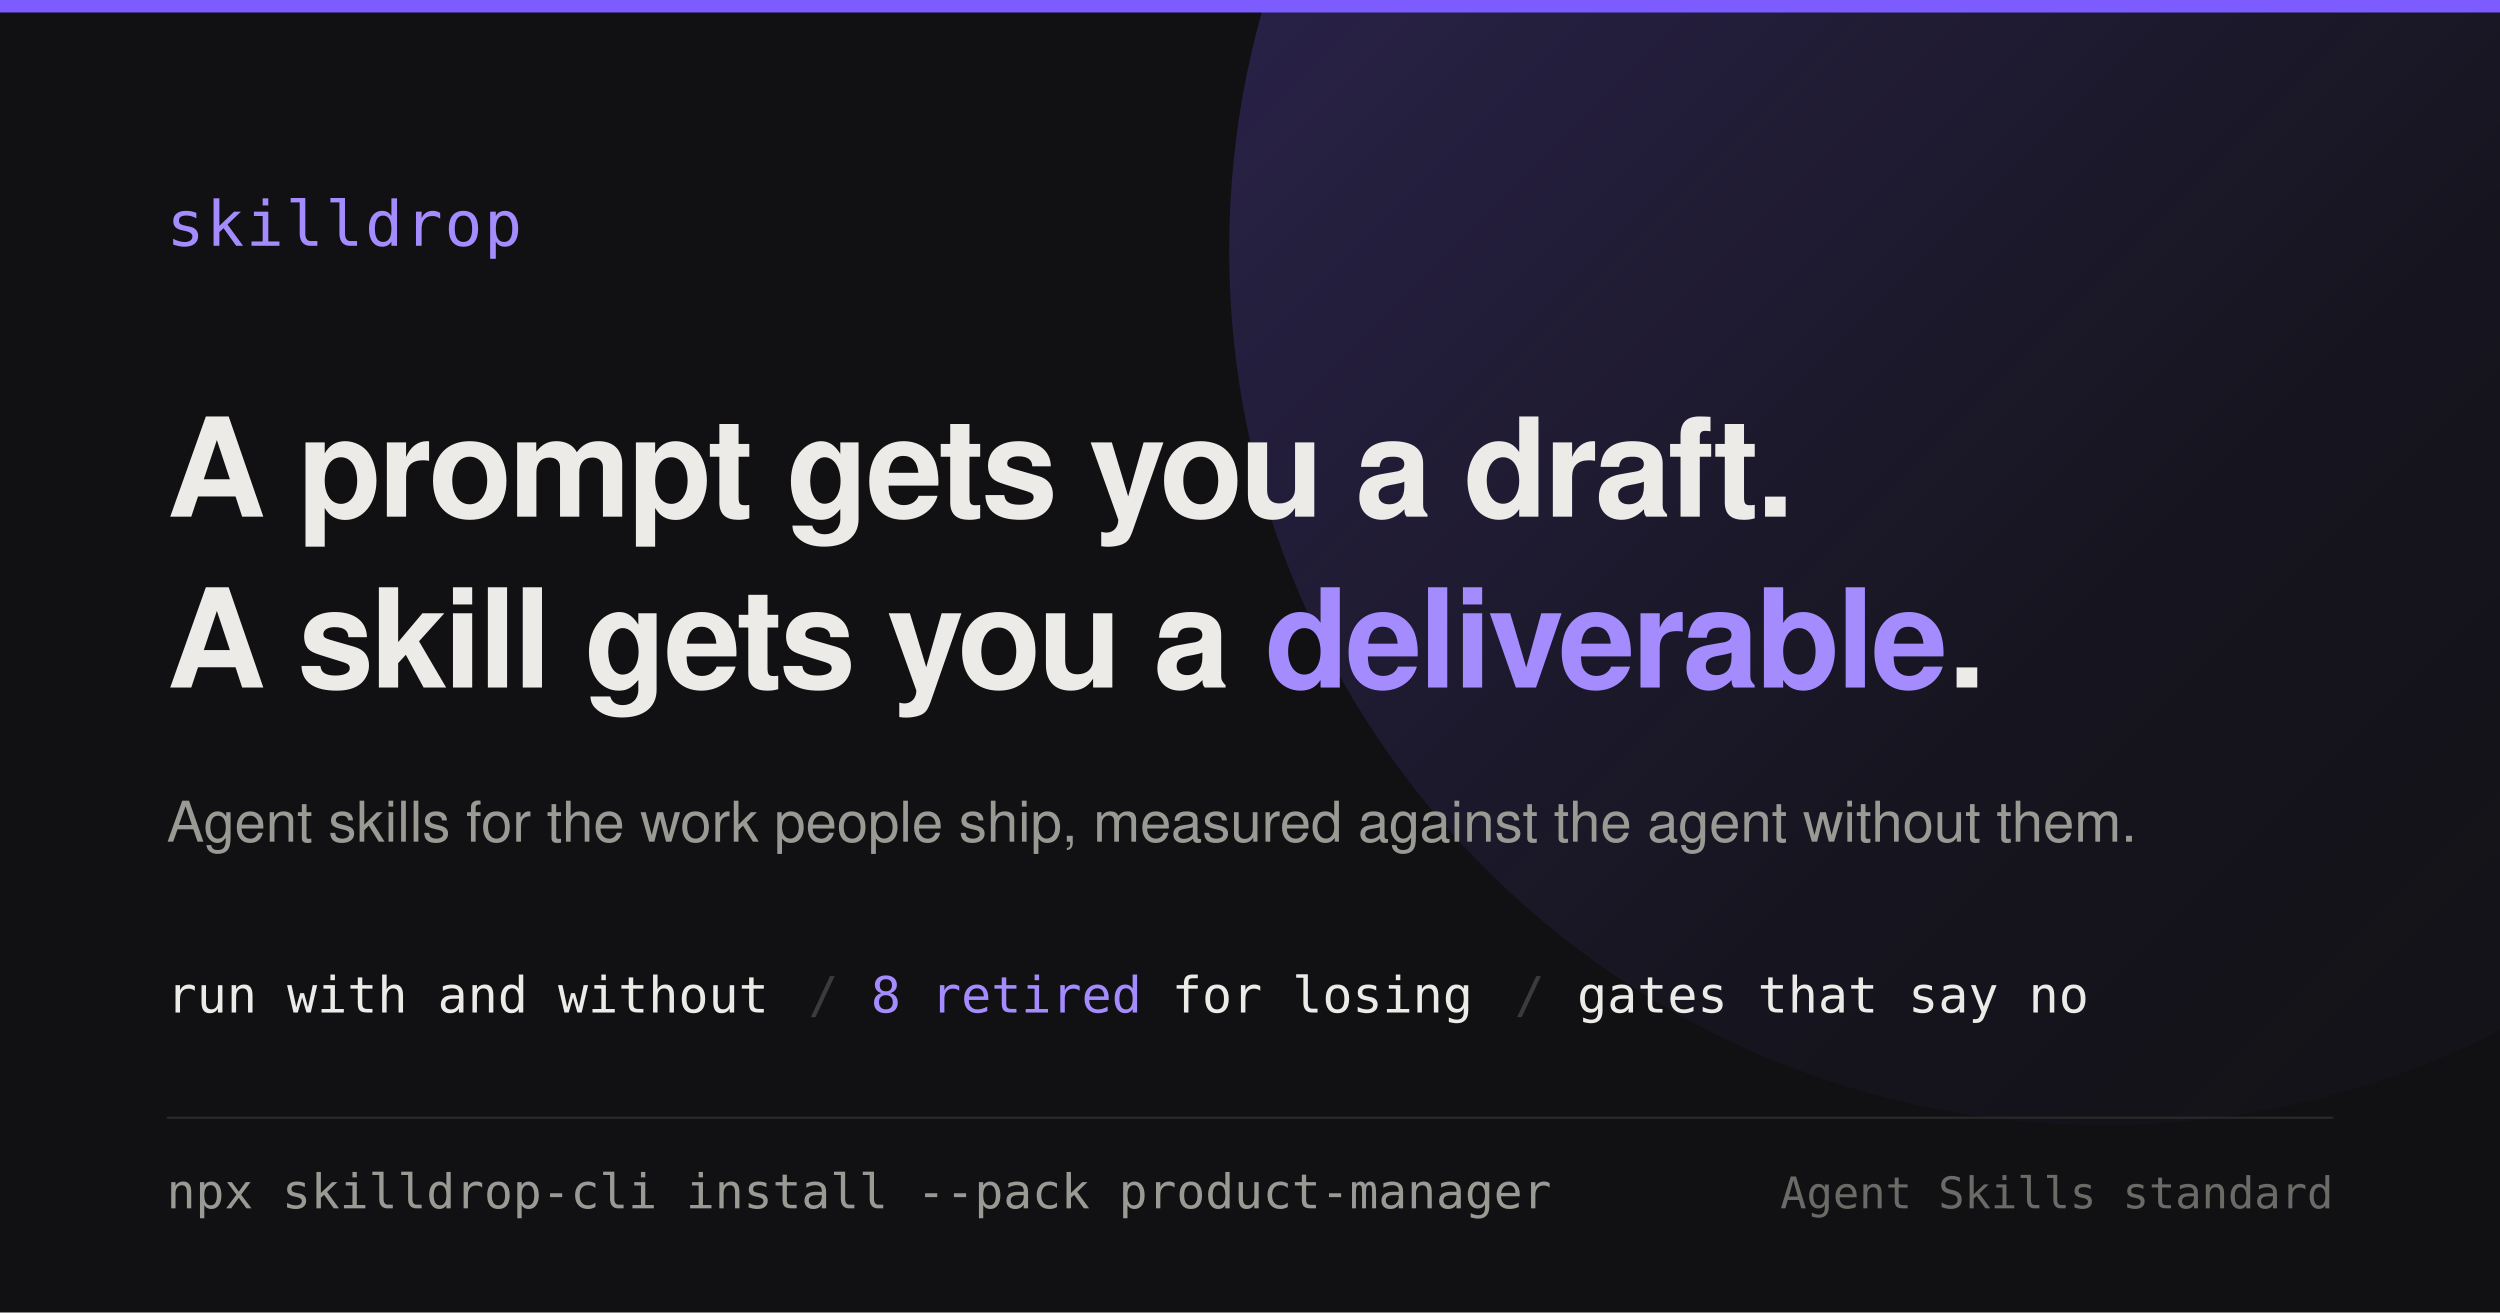
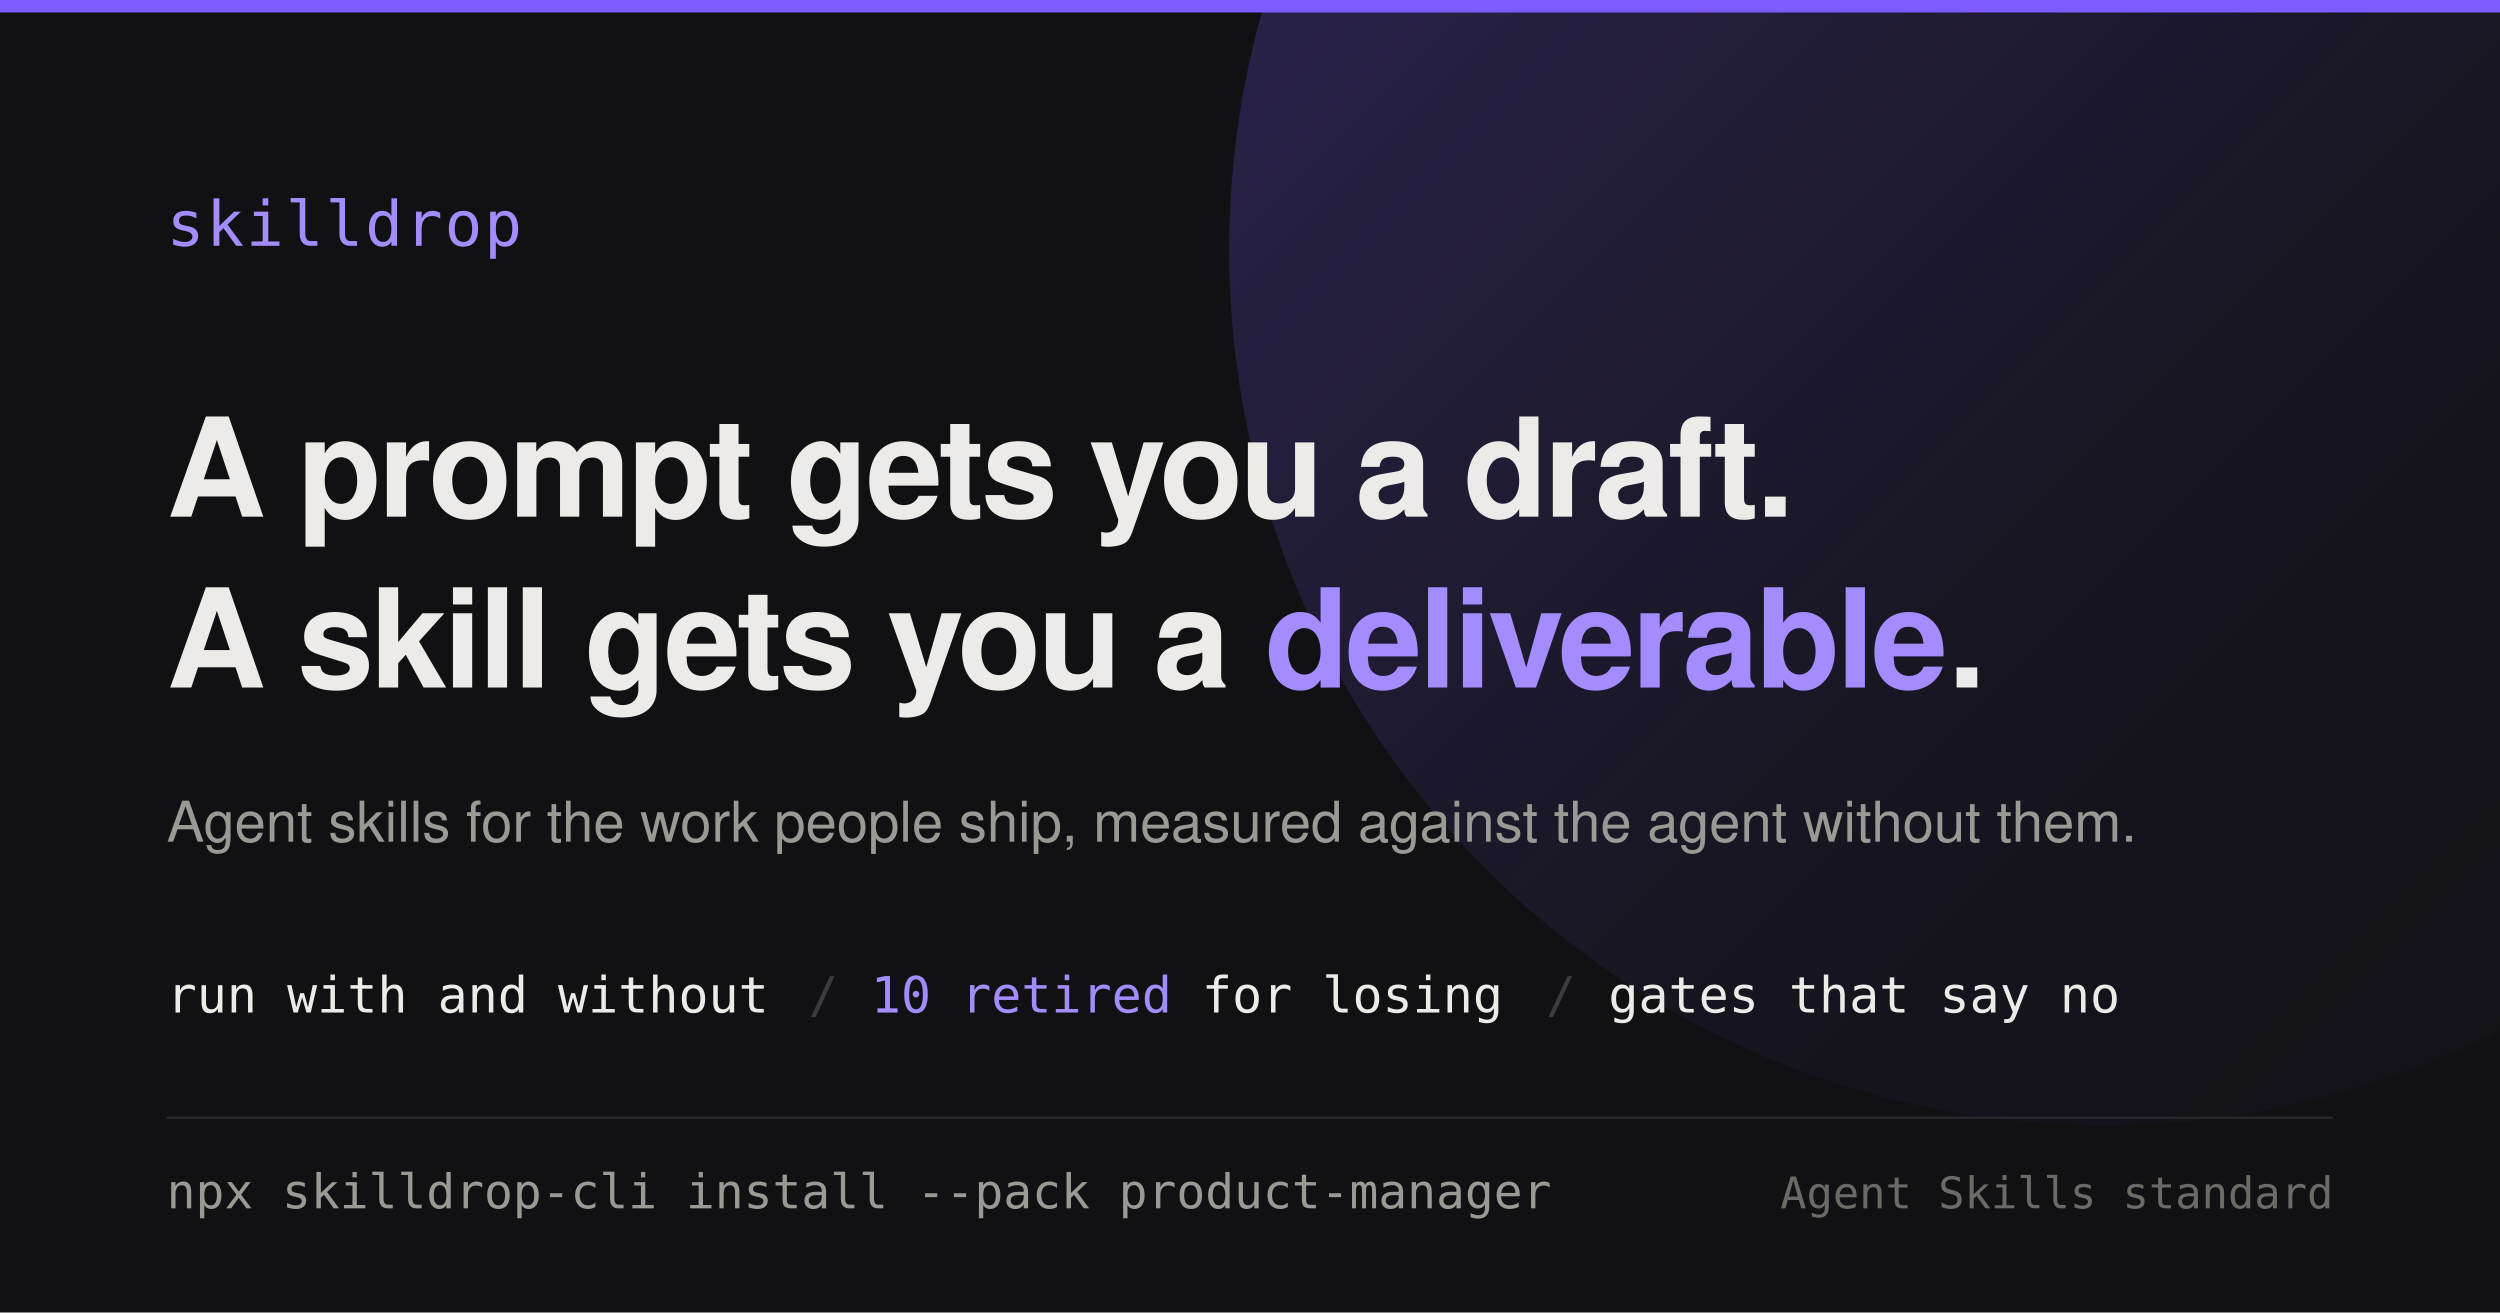
- <svg xmlns="http://www.w3.org/2000/svg" width="1200" height="630" viewBox="0 0 1200 630" role="img" aria-label="skilldrop — a prompt gets you a draft, a skill gets you a deliverable. Skills are run with and without themselves; 8 were retired for losing.">
+ <svg xmlns="http://www.w3.org/2000/svg" width="1200" height="630" viewBox="0 0 1200 630" role="img" aria-label="skilldrop — a prompt gets you a draft, a skill gets you a deliverable. Skills are run with and without themselves; 10 were retired for losing.">
  <defs>
    <linearGradient id="glow" x1="0" y1="0" x2="1" y2="1">
      <stop offset="0%" stop-color="#7c5cff" stop-opacity="0.30" />
      <stop offset="60%" stop-color="#7c5cff" stop-opacity="0.05" />
      <stop offset="100%" stop-color="#7c5cff" stop-opacity="0" />
    </linearGradient>
    <style>
      .sans { font-family: "Helvetica Neue", Helvetica, Arial, sans-serif; }
      .mono { font-family: "SF Mono", Menlo, Consolas, "DejaVu Sans Mono", monospace; }
    </style>
  </defs>
  <rect width="1200" height="630" fill="#111113" />
  <circle cx="1010" cy="120" r="420" fill="url(#glow)" />
  <rect x="0" y="0" width="1200" height="6" fill="#7c5cff" />
  <text class="mono" x="80" y="118" font-size="30" fill="#a48cff" letter-spacing="1">skilldrop</text>
  <text class="sans" x="80" y="248" font-size="66" font-weight="700" fill="#ecebe8" letter-spacing="-1.6">A prompt gets you a draft.</text>
  <text class="sans" x="80" y="330" font-size="66" font-weight="700" fill="#ecebe8" letter-spacing="-1.6">A skill gets you a <tspan fill="#a48cff">deliverable</tspan>.</text>
  <text class="sans" x="80" y="404" font-size="27" fill="#9a9a95">Agent skills for the work people ship, measured against the agent without them.</text>
  <text class="mono" x="80" y="486" font-size="24" fill="#ecebe8">run with and without</text>
  <text class="mono" x="388" y="486" font-size="24" fill="#3a3a3f">/</text>
  <text class="mono" x="418" y="486" font-size="24" fill="#ecebe8">
-     <tspan fill="#a48cff">8 retired</tspan> for losing</text>
-   <text class="mono" x="727" y="486" font-size="24" fill="#3a3a3f">/</text>
-   <text class="mono" x="757" y="486" font-size="24" fill="#ecebe8">gates that say no</text>
+     <tspan fill="#a48cff">10 retired</tspan> for losing</text>
+   <text class="mono" x="742" y="486" font-size="24" fill="#3a3a3f">/</text>
+   <text class="mono" x="772" y="486" font-size="24" fill="#ecebe8">gates that say no</text>
  <rect x="80" y="536" width="1040" height="1" fill="#2a2a2d" />
  <text class="mono" x="80" y="580" font-size="23" fill="#9a9a95">npx skilldrop-cli install --pack product-manager</text>
  <text class="mono" x="1120" y="580" font-size="21" fill="#6a6a66" text-anchor="end">Agent Skills standard</text>
</svg>
